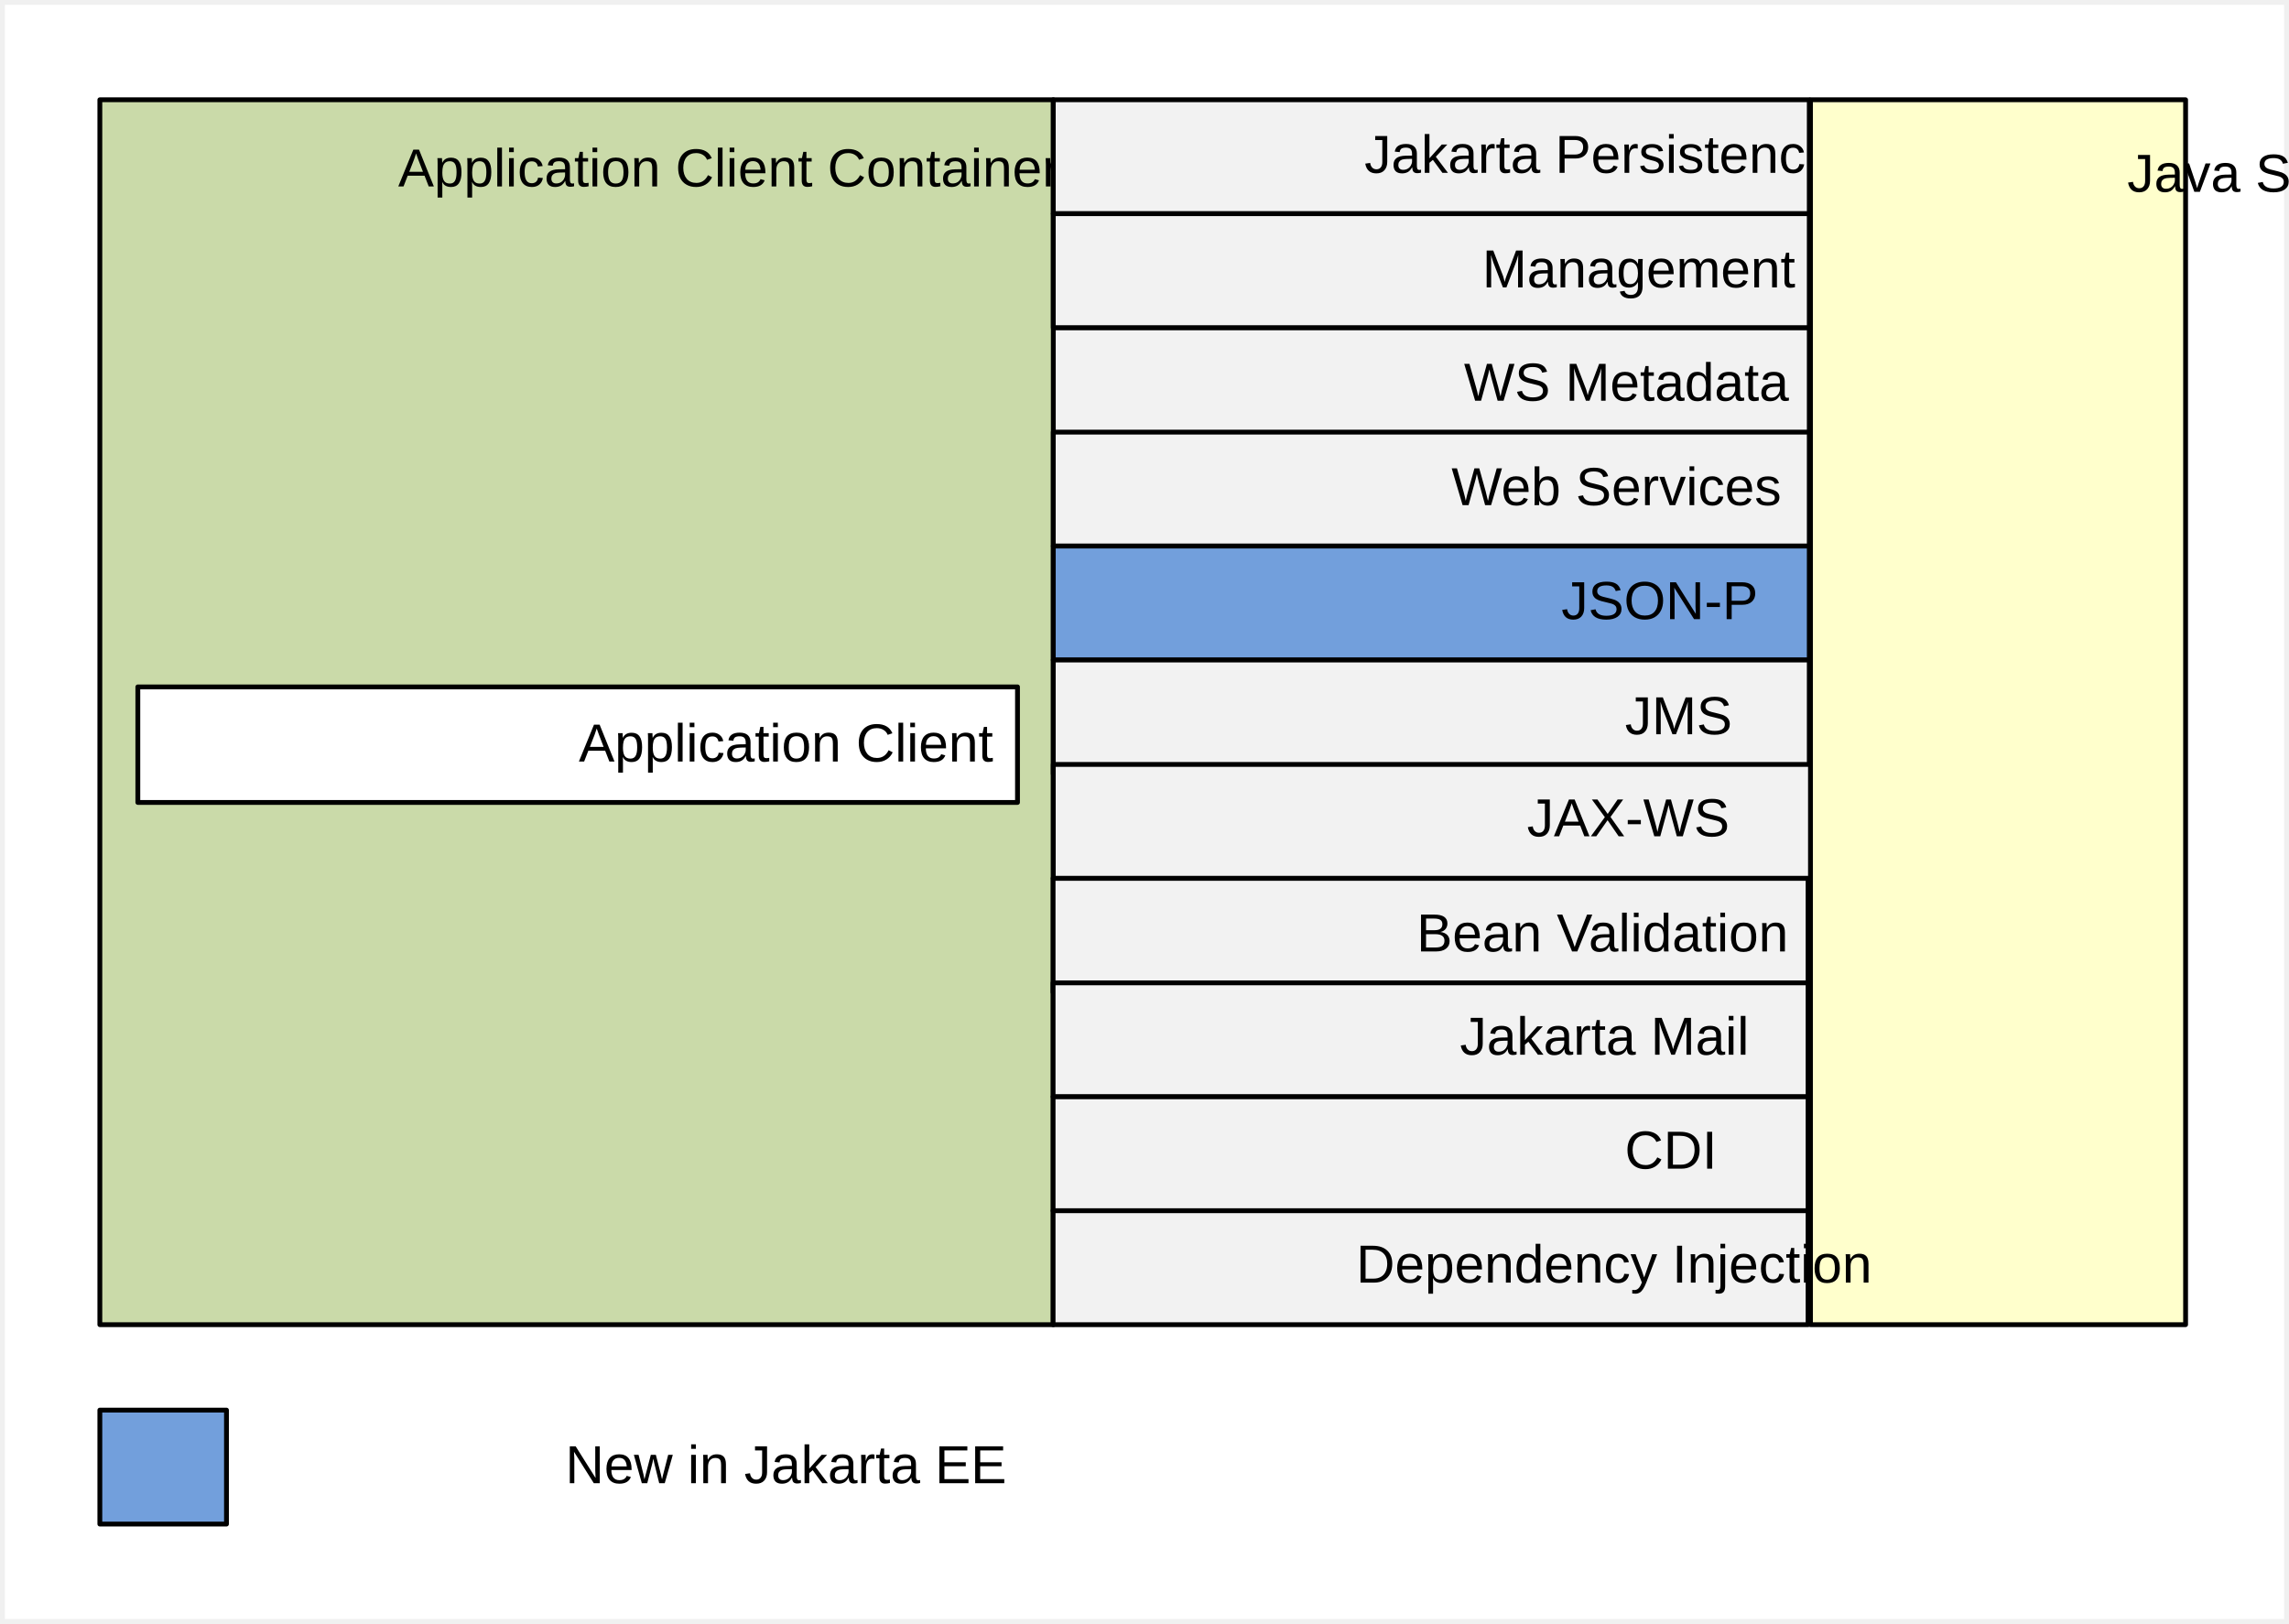
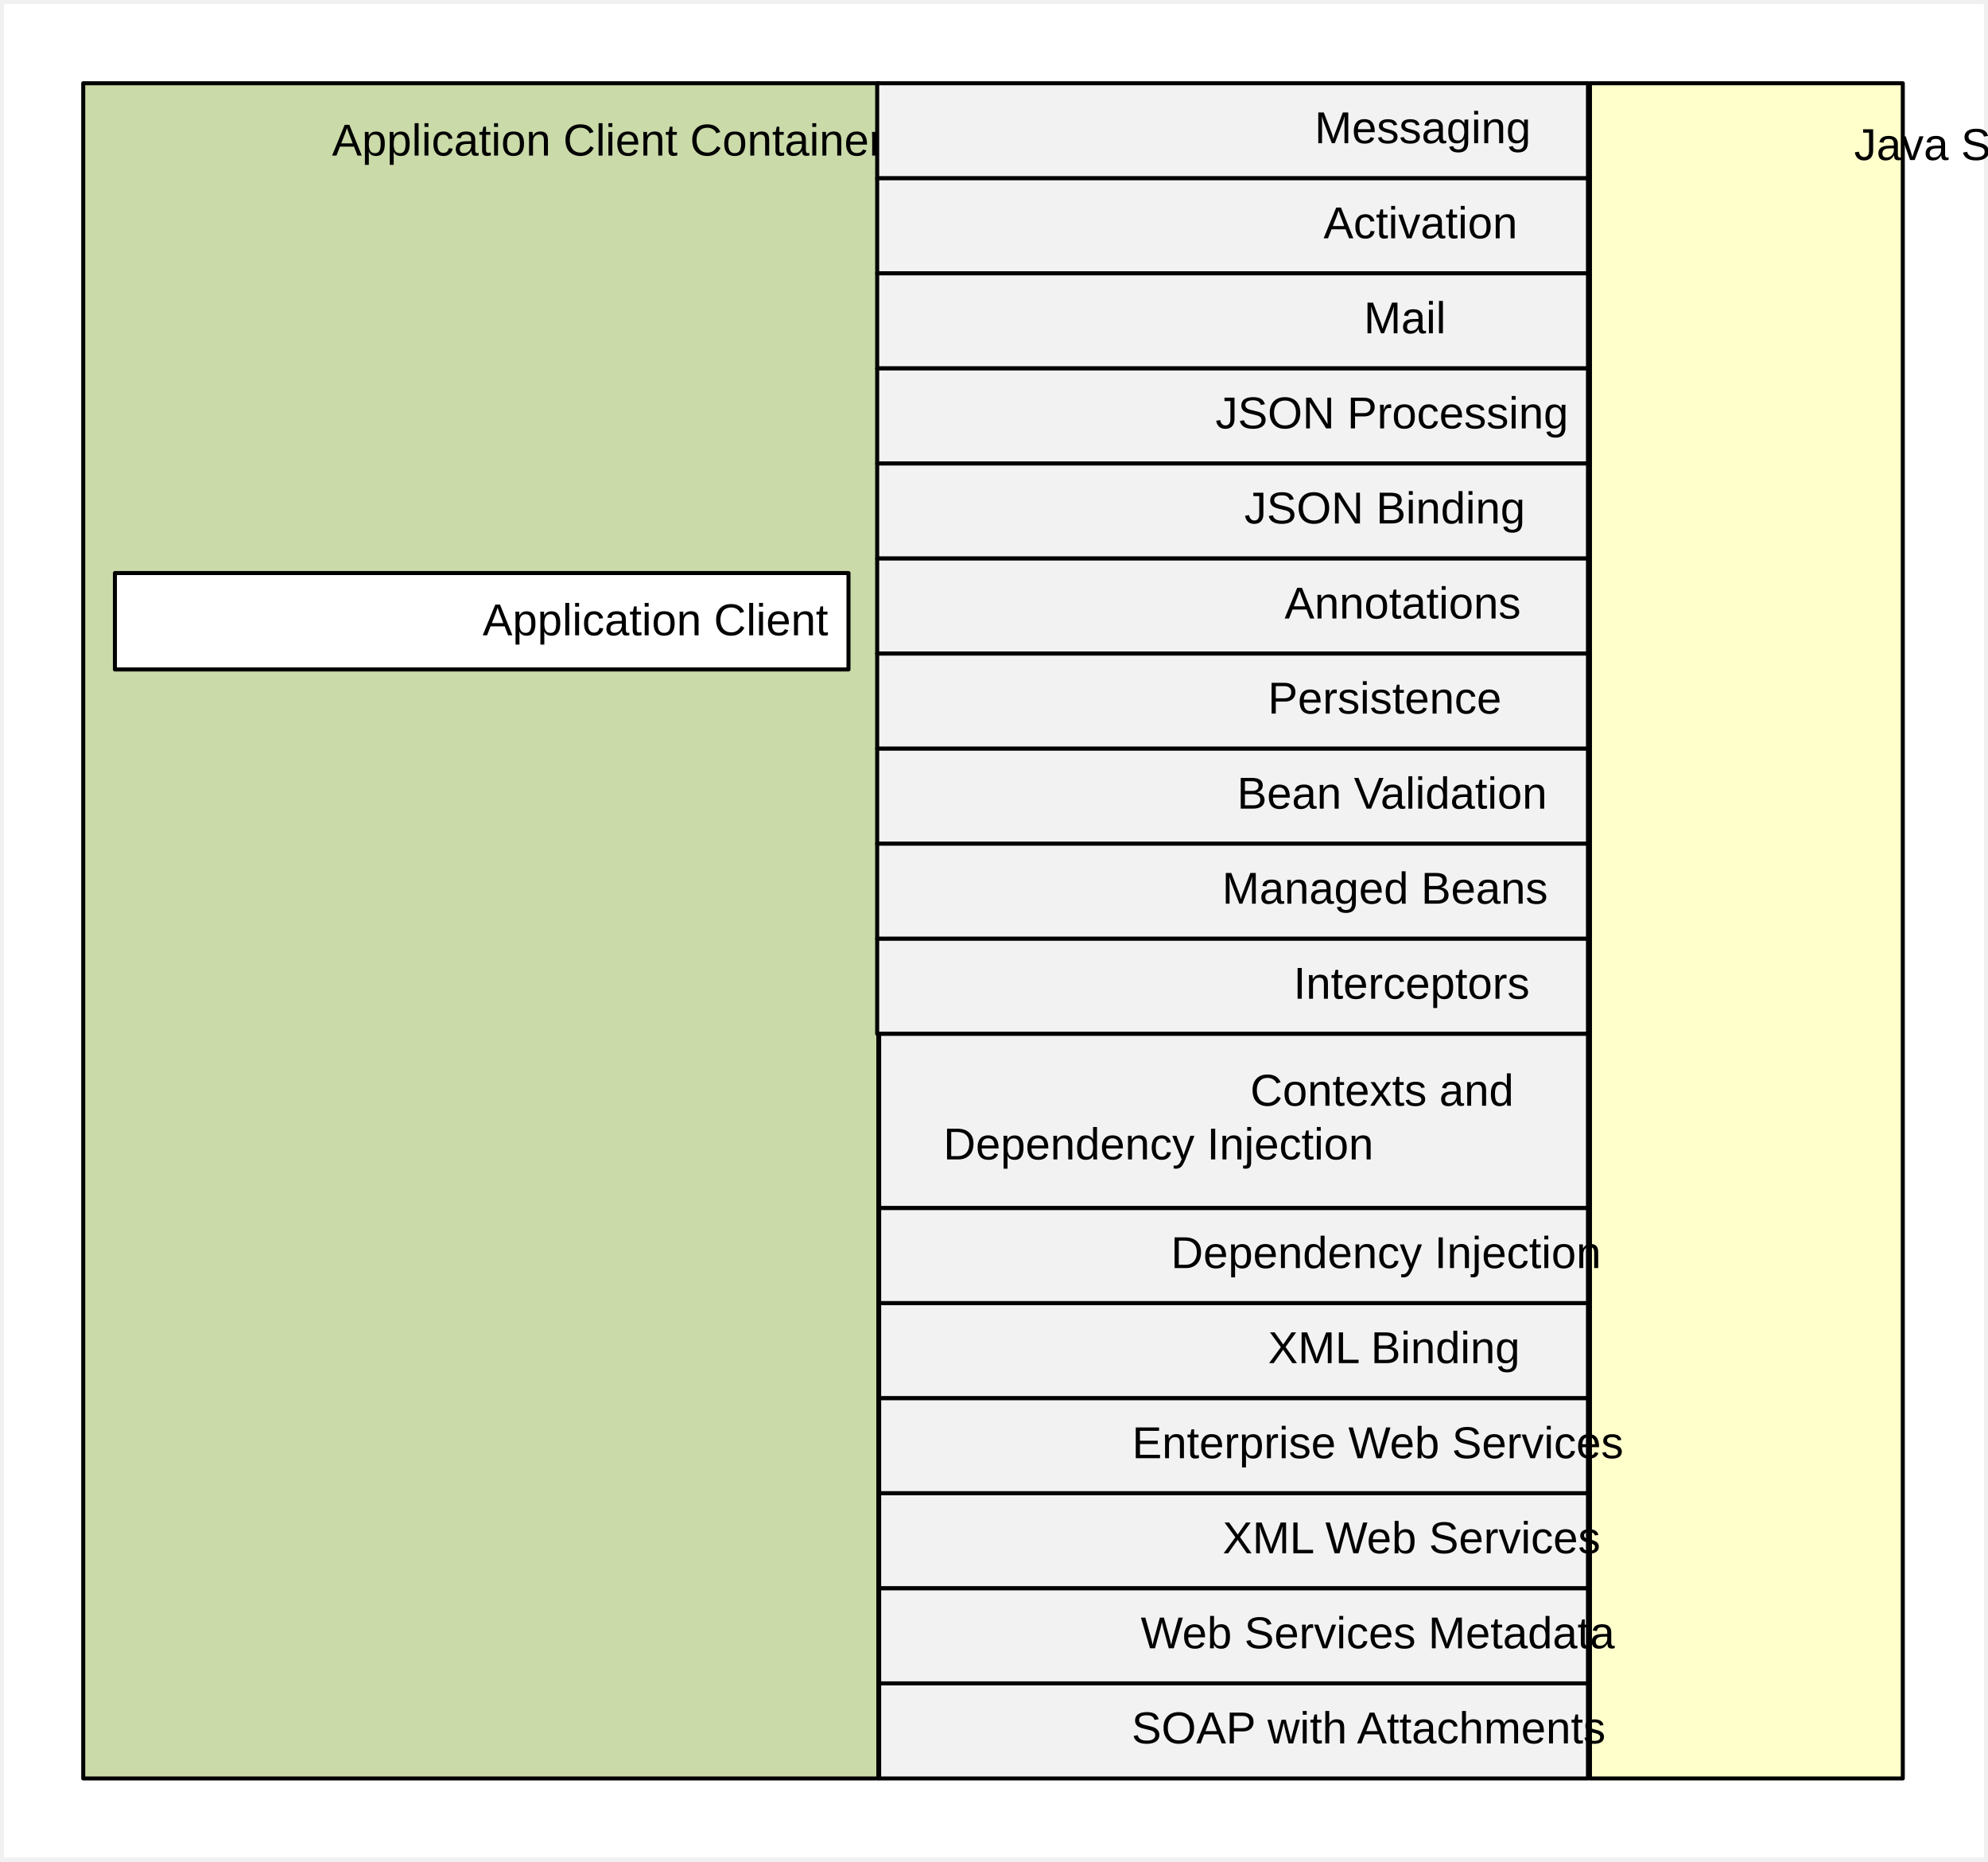
- <svg xmlns="http://www.w3.org/2000/svg" xmlns:ns1="http://schemas.microsoft.com/visio/2003/SVGExtensions/" width="4.744in" height="3.366in" viewBox="0 0 341.597 242.385" xml:space="preserve" color-interpolation-filters="sRGB" class="st10">
+ <svg xmlns="http://www.w3.org/2000/svg" xmlns:ns1="http://schemas.microsoft.com/visio/2003/SVGExtensions/" width="4.941in" height="4.626in" viewBox="0 0 355.771 333.094" xml:space="preserve" color-interpolation-filters="sRGB" class="st9">
  <ns1:documentProperties ns1:langID="1040" ns1:metric="true" ns1:viewMarkup="false">
    <ns1:userDefs>
      <ns1:ud ns1:nameU="MBSAAvail" ns1:prompt="" ns1:val="VT0(2):26" />
      <ns1:ud ns1:nameU="MBSAAddinEnabled" ns1:prompt="" ns1:val="VT0(2):26" />
      <ns1:ud ns1:nameU="MBSAAddinOutlineVisible" ns1:prompt="" ns1:val="VT0(1):26" />
    </ns1:userDefs>
  </ns1:documentProperties>
  <style type="text/css">
	
		.st1 {fill:#ffffff;stroke:none;stroke-linecap:round;stroke-linejoin:round;stroke-width:0.72}
- 		.st2 {fill:#f2f2f2;stroke:#000000;stroke-linecap:round;stroke-linejoin:round;stroke-width:0.72}
- 		.st3 {fill:#f2f2f2;stroke:none;stroke-linecap:round;stroke-linejoin:round;stroke-width:0.72}
+ 		.st2 {fill:#cadaa9;stroke:#000000;stroke-linecap:round;stroke-linejoin:round;stroke-width:0.72}
+ 		.st3 {fill:none;stroke:none;stroke-linecap:round;stroke-linejoin:round;stroke-width:0.72}
		.st4 {fill:#000000;font-family:Arial;font-size:0.667em}
- 		.st5 {fill:#cadaa9;stroke:#000000;stroke-linecap:round;stroke-linejoin:round;stroke-width:0.72}
- 		.st6 {fill:none;stroke:none;stroke-linecap:round;stroke-linejoin:round;stroke-width:0.72}
- 		.st7 {fill:#729fdc;stroke:#000000;stroke-linecap:round;stroke-linejoin:round;stroke-width:0.72}
- 		.st8 {fill:#ffffff;stroke:#000000;stroke-linecap:round;stroke-linejoin:round;stroke-width:0.72}
- 		.st9 {fill:#ffffcc;stroke:#000000;stroke-linecap:round;stroke-linejoin:round;stroke-width:0.72}
- 		.st10 {fill:none;fill-rule:evenodd;font-size:12;overflow:visible;stroke-linecap:square;stroke-miterlimit:3}
+ 		.st5 {fill:#ffffff;stroke:#000000;stroke-linecap:round;stroke-linejoin:round;stroke-width:0.72}
+ 		.st6 {fill:#ffffcc;stroke:#000000;stroke-linecap:round;stroke-linejoin:round;stroke-width:0.72}
+ 		.st7 {fill:#f2f2f2;stroke:#000000;stroke-linecap:round;stroke-linejoin:round;stroke-width:0.72}
+ 		.st8 {font-size:1em}
+ 		.st9 {fill:none;fill-rule:evenodd;font-size:12;overflow:visible;stroke-linecap:square;stroke-miterlimit:3}
	
	</style>
  <g ns1:mID="0" ns1:index="1" ns1:groupContext="foregroundPage">
    <ns1:pageProperties ns1:drawingScale="0.0393701" ns1:pageScale="0.0393701" ns1:drawingUnits="24" ns1:shadowOffsetX="8.50394" ns1:shadowOffsetY="-8.50394" />
    <g id="shape398-1" ns1:mID="398" ns1:groupContext="shape" transform="translate(0.72,-0.72)">
-       <rect x="0" y="1.44" width="340.157" height="240.945" class="st1" />
-     </g>
-     <g id="shape11-3" ns1:mID="11" ns1:groupContext="shape" transform="translate(157.187,-176.468)">
-       <rect x="0" y="225.377" width="112.825" height="17.008" class="st2" />
-     </g>
-     <g id="shape354-5" ns1:mID="354" ns1:groupContext="shape" transform="translate(159.46,-177.885)">
-       <ns1:textBlock ns1:margins="rect(4,4,4,4)" ns1:tabSpace="42.5197" />
-       <ns1:textRect cx="43.228" cy="235.298" width="86.46" height="14.173" />
-       <rect x="0" y="228.212" width="86.457" height="14.173" class="st3" />
-       <text x="19" y="237.7" class="st4" ns1:langID="1040">
-         <ns1:paragraph ns1:horizAlign="1" />
-         <ns1:tabList />WS Metadata</text>
-     </g>
-     <g id="shape345-8" ns1:mID="345" ns1:groupContext="shape" transform="translate(14.8932,-44.657)">
-       <rect x="0" y="59.55" width="142.293" height="182.835" class="st5" />
-     </g>
-     <g id="shape348-10" ns1:mID="348" ns1:groupContext="shape" transform="translate(11.7781,-209.244)">
-       <ns1:textBlock ns1:margins="rect(4,4,4,4)" ns1:tabSpace="42.5197" />
-       <ns1:textRect cx="56.973" cy="234.678" width="113.95" height="15.413" />
-       <rect x="0" y="226.971" width="113.947" height="15.413" class="st6" />
-       <text x="7.61" y="237.08" class="st4" ns1:langID="1040">
+       <rect x="0" y="1.44" width="354.331" height="331.654" class="st1" />
+     </g>
+     <g id="shape345-3" ns1:mID="345" ns1:groupContext="shape" transform="translate(14.8932,-14.8932)">
+       <rect x="0" y="29.787" width="142.293" height="303.307" class="st2" />
+     </g>
+     <g id="shape348-5" ns1:mID="348" ns1:groupContext="shape" transform="translate(11.7781,-299.952)">
+       <ns1:textBlock ns1:margins="rect(4,4,4,4)" ns1:tabSpace="42.5197" />
+       <ns1:textRect cx="56.973" cy="325.387" width="113.95" height="15.413" />
+       <rect x="0" y="317.68" width="113.947" height="15.413" class="st3" />
+       <text x="7.61" y="327.79" class="st4" ns1:langID="1040">
        <ns1:paragraph ns1:horizAlign="1" />
        <ns1:tabList />Application Client Container</text>
    </g>
-     <g id="shape349-13" ns1:mID="349" ns1:groupContext="shape" transform="translate(157.187,-210.484)">
-       <rect x="0" y="225.377" width="112.825" height="17.008" class="st2" />
-     </g>
-     <g id="shape350-15" ns1:mID="350" ns1:groupContext="shape" transform="translate(158.604,-211.37)">
-       <ns1:textBlock ns1:margins="rect(4,4,4,4)" ns1:tabSpace="42.5197" />
-       <ns1:textRect cx="40.113" cy="234.767" width="80.23" height="15.236" />
-       <rect x="0" y="227.149" width="80.226" height="15.236" class="st3" />
-       <text x="4.99" y="237.17" class="st4" ns1:langID="1040">
-         <ns1:paragraph ns1:horizAlign="1" />
-         <ns1:tabList />Jakarta Persistence</text>
-     </g>
-     <g id="shape351-18" ns1:mID="351" ns1:groupContext="shape" transform="translate(157.187,-193.476)">
-       <rect x="0" y="225.377" width="112.825" height="17.008" class="st2" />
-     </g>
-     <g id="shape352-20" ns1:mID="352" ns1:groupContext="shape" transform="translate(158.043,-194.893)">
-       <ns1:textBlock ns1:margins="rect(4,4,4,4)" ns1:tabSpace="42.5197" />
-       <ns1:textRect cx="46.491" cy="235.387" width="92.99" height="13.996" />
-       <rect x="0" y="228.389" width="92.982" height="13.996" class="st3" />
-       <text x="23.14" y="237.79" class="st4" ns1:langID="1040">
-         <ns1:paragraph ns1:horizAlign="1" />
-         <ns1:tabList />Management</text>
-     </g>
-     <g id="shape355-23" ns1:mID="355" ns1:groupContext="shape" transform="translate(157.187,-160.877)">
-       <rect x="0" y="225.377" width="112.825" height="17.008" class="st2" />
-     </g>
-     <g id="shape357-25" ns1:mID="357" ns1:groupContext="shape" transform="translate(157.187,-143.87)">
-       <rect x="0" y="225.377" width="112.825" height="17.008" class="st7" />
-     </g>
-     <g id="shape359-27" ns1:mID="359" ns1:groupContext="shape" transform="translate(157.187,-126.862)">
-       <rect x="0" y="225.377" width="112.825" height="17.008" class="st2" />
-     </g>
-     <g id="shape360-29" ns1:mID="360" ns1:groupContext="shape" transform="translate(157.615,-128.279)">
-       <ns1:textBlock ns1:margins="rect(4,4,4,4)" ns1:tabSpace="42.5197" />
-       <ns1:textRect cx="52.869" cy="235.475" width="105.74" height="13.819" />
-       <rect x="0" y="228.566" width="105.738" height="13.819" class="st3" />
-       <text x="44.87" y="237.88" class="st4" ns1:langID="1040">
-         <ns1:paragraph ns1:horizAlign="1" />
-         <ns1:tabList />JMS</text>
-     </g>
-     <g id="shape385-32" ns1:mID="385" ns1:groupContext="shape" transform="translate(157.187,-111.271)">
-       <rect x="0" y="225.377" width="115.659" height="17.008" class="st2" />
-     </g>
-     <g id="shape386-34" ns1:mID="386" ns1:groupContext="shape" transform="translate(157.187,-111.626)">
-       <ns1:textBlock ns1:margins="rect(4,4,4,4)" ns1:tabSpace="42.5197" />
-       <ns1:textRect cx="45.782" cy="234.058" width="91.57" height="16.654" />
-       <rect x="0" y="225.731" width="91.565" height="16.654" class="st6" />
-       <text x="30.67" y="236.46" class="st4" ns1:langID="1040">
-         <ns1:paragraph ns1:horizAlign="1" />
-         <ns1:tabList />JAX-WS</text>
-     </g>
-     <g id="shape394-37" ns1:mID="394" ns1:groupContext="shape" transform="translate(20.5625,-122.61)">
-       <rect x="0" y="225.141" width="131.282" height="17.244" class="st8" />
-     </g>
-     <g id="shape395-39" ns1:mID="395" ns1:groupContext="shape" transform="translate(17.7279,-122.61)">
-       <ns1:textBlock ns1:margins="rect(4,4,4,4)" ns1:tabSpace="42.5197" />
-       <ns1:textRect cx="59.528" cy="233.881" width="119.06" height="17.008" />
-       <rect x="0" y="225.377" width="119.055" height="17.008" class="st6" />
-       <text x="28.62" y="236.28" class="st4" ns1:langID="1040">
+     <g id="shape394-8" ns1:mID="394" ns1:groupContext="shape" transform="translate(20.5625,-213.318)">
+       <rect x="0" y="315.849" width="131.282" height="17.244" class="st5" />
+     </g>
+     <g id="shape395-10" ns1:mID="395" ns1:groupContext="shape" transform="translate(17.7279,-213.318)">
+       <ns1:textBlock ns1:margins="rect(4,4,4,4)" ns1:tabSpace="42.5197" />
+       <ns1:textRect cx="59.528" cy="324.59" width="119.06" height="17.008" />
+       <rect x="0" y="316.086" width="119.055" height="17.008" class="st3" />
+       <text x="28.62" y="326.99" class="st4" ns1:langID="1040">
        <ns1:paragraph ns1:horizAlign="1" />
        <ns1:tabList />Application Client</text>
    </g>
-     <g id="shape396-42" ns1:mID="396" ns1:groupContext="shape" transform="translate(14.8932,-14.8932)">
-       <rect x="0" y="225.377" width="18.898" height="17.008" class="st7" />
-     </g>
-     <g id="shape397-44" ns1:mID="397" ns1:groupContext="shape" transform="translate(37.5704,-15.0704)">
-       <ns1:textBlock ns1:margins="rect(4,4,4,4)" ns1:tabSpace="42.5197" />
-       <ns1:textRect cx="39.685" cy="234.058" width="79.38" height="16.654" />
-       <rect x="0" y="225.731" width="79.37" height="16.654" class="st6" />
-       <text x="6.78" y="236.46" class="st4" ns1:langID="1040">
-         <ns1:paragraph ns1:horizAlign="1" />
-         <ns1:tabList />New in Jakarta EE</text>
-     </g>
-     <g id="shape1-47" ns1:mID="1" ns1:groupContext="shape" transform="translate(270.189,-44.657)">
-       <rect x="0" y="59.55" width="55.984" height="182.835" class="st9" />
-     </g>
-     <g id="shape2-49" ns1:mID="2" ns1:groupContext="shape" transform="translate(272.846,-204.992)">
-       <ns1:textBlock ns1:margins="rect(4,4,4,4)" ns1:tabSpace="42.5197" />
-       <ns1:textRect cx="19.488" cy="231.223" width="38.98" height="22.323" />
-       <rect x="0" y="220.062" width="38.976" height="22.323" class="st6" />
-       <text x="4.59" y="233.62" class="st4" ns1:langID="1040">
+     <g id="shape1-13" ns1:mID="1" ns1:groupContext="shape" transform="translate(284.539,-14.8932)">
+       <rect x="0" y="29.787" width="55.984" height="303.307" class="st6" />
+     </g>
+     <g id="shape2-15" ns1:mID="2" ns1:groupContext="shape" transform="translate(287.196,-295.7)">
+       <ns1:textBlock ns1:margins="rect(4,4,4,4)" ns1:tabSpace="42.5197" />
+       <ns1:textRect cx="19.488" cy="321.932" width="38.98" height="22.323" />
+       <rect x="0" y="310.771" width="38.976" height="22.323" class="st3" />
+       <text x="4.59" y="324.33" class="st4" ns1:langID="1040">
        <ns1:paragraph ns1:horizAlign="1" />
        <ns1:tabList />Java SE</text>
    </g>
-     <g id="shape3-52" ns1:mID="3" ns1:groupContext="shape" transform="translate(157.157,-94.2633)">
-       <rect x="0" y="225.377" width="112.677" height="17.008" class="st2" />
-     </g>
-     <g id="shape4-54" ns1:mID="4" ns1:groupContext="shape" transform="translate(157.157,-94.4405)">
-       <ns1:textBlock ns1:margins="rect(4,4,4,4)" ns1:tabSpace="42.5197" />
-       <ns1:textRect cx="42.254" cy="234.058" width="84.51" height="16.654" />
-       <rect x="0" y="225.731" width="84.508" height="16.654" class="st6" />
-       <text x="14.23" y="236.46" class="st4" ns1:langID="1040">
+     <g id="shape401-18" ns1:mID="401" ns1:groupContext="shape" transform="translate(156.98,-301.192)">
+       <rect x="0" y="316.086" width="127.205" height="17.008" class="st7" />
+     </g>
+     <g id="shape402-20" ns1:mID="402" ns1:groupContext="shape" transform="translate(156.98,-301.547)">
+       <ns1:textBlock ns1:margins="rect(4,4,4,4)" ns1:tabSpace="42.5197" />
+       <ns1:textRect cx="57.602" cy="324.767" width="115.21" height="16.654" />
+       <rect x="0" y="316.44" width="115.204" height="16.654" class="st3" />
+       <text x="38.26" y="327.17" class="st4" ns1:langID="1040">
+         <ns1:paragraph ns1:horizAlign="1" />
+         <ns1:tabList />Messaging</text>
+     </g>
+     <g id="shape405-23" ns1:mID="405" ns1:groupContext="shape" transform="translate(156.98,-284.185)">
+       <rect x="0" y="316.086" width="127.205" height="17.008" class="st7" />
+     </g>
+     <g id="shape406-25" ns1:mID="406" ns1:groupContext="shape" transform="translate(156.98,-284.539)">
+       <ns1:textBlock ns1:margins="rect(4,4,4,4)" ns1:tabSpace="42.5197" />
+       <ns1:textRect cx="57.202" cy="324.767" width="114.41" height="16.654" />
+       <rect x="0" y="316.44" width="114.404" height="16.654" class="st3" />
+       <text x="39.86" y="327.17" class="st4" ns1:langID="1040">
+         <ns1:paragraph ns1:horizAlign="1" />
+         <ns1:tabList />Activation</text>
+     </g>
+     <g id="shape407-28" ns1:mID="407" ns1:groupContext="shape" transform="translate(156.98,-267.177)">
+       <rect x="0" y="316.086" width="127.205" height="17.008" class="st7" />
+     </g>
+     <g id="shape408-30" ns1:mID="408" ns1:groupContext="shape" transform="translate(156.98,-267.531)">
+       <ns1:textBlock ns1:margins="rect(4,4,4,4)" ns1:tabSpace="42.5197" />
+       <ns1:textRect cx="54.402" cy="324.767" width="108.81" height="16.654" />
+       <rect x="0" y="316.44" width="108.804" height="16.654" class="st3" />
+       <text x="47.07" y="327.17" class="st4" ns1:langID="1040">
+         <ns1:paragraph ns1:horizAlign="1" />
+         <ns1:tabList />Mail</text>
+     </g>
+     <g id="shape411-33" ns1:mID="411" ns1:groupContext="shape" transform="translate(156.98,-250.169)">
+       <rect x="0" y="316.086" width="127.205" height="17.008" class="st7" />
+     </g>
+     <g id="shape412-35" ns1:mID="412" ns1:groupContext="shape" transform="translate(156.626,-250.523)">
+       <ns1:textBlock ns1:margins="rect(4,4,4,4)" ns1:tabSpace="42.5197" />
+       <ns1:textRect cx="52.441" cy="324.767" width="104.89" height="16.654" />
+       <rect x="0" y="316.44" width="104.882" height="16.654" class="st3" />
+       <text x="20.87" y="327.17" class="st4" ns1:langID="1040">
+         <ns1:paragraph ns1:horizAlign="1" />
+         <ns1:tabList />JSON Processing</text>
+     </g>
+     <g id="shape413-38" ns1:mID="413" ns1:groupContext="shape" transform="translate(156.98,-233.161)">
+       <rect x="0" y="316.086" width="127.205" height="17.008" class="st7" />
+     </g>
+     <g id="shape414-40" ns1:mID="414" ns1:groupContext="shape" transform="translate(156.98,-233.515)">
+       <ns1:textBlock ns1:margins="rect(4,4,4,4)" ns1:tabSpace="42.5197" />
+       <ns1:textRect cx="50.802" cy="324.767" width="101.61" height="16.654" />
+       <rect x="0" y="316.44" width="101.604" height="16.654" class="st3" />
+       <text x="25.68" y="327.17" class="st4" ns1:langID="1040">
+         <ns1:paragraph ns1:horizAlign="1" />
+         <ns1:tabList />JSON Binding</text>
+     </g>
+     <g id="shape425-43" ns1:mID="425" ns1:groupContext="shape" transform="translate(156.98,-216.153)">
+       <rect x="0" y="316.086" width="127.205" height="17.008" class="st7" />
+     </g>
+     <g id="shape426-45" ns1:mID="426" ns1:groupContext="shape" transform="translate(156.98,-216.507)">
+       <ns1:textBlock ns1:margins="rect(4,4,4,4)" ns1:tabSpace="42.5197" />
+       <ns1:textRect cx="54.002" cy="324.767" width="108.01" height="16.654" />
+       <rect x="0" y="316.44" width="108.004" height="16.654" class="st3" />
+       <text x="32.88" y="327.17" class="st4" ns1:langID="1040">
+         <ns1:paragraph ns1:horizAlign="1" />
+         <ns1:tabList />Annotations</text>
+     </g>
+     <g id="shape427-48" ns1:mID="427" ns1:groupContext="shape" transform="translate(156.98,-199.145)">
+       <rect x="0" y="316.086" width="127.205" height="17.008" class="st7" />
+     </g>
+     <g id="shape428-50" ns1:mID="428" ns1:groupContext="shape" transform="translate(156.98,-199.5)">
+       <ns1:textBlock ns1:margins="rect(4,4,4,4)" ns1:tabSpace="42.5197" />
+       <ns1:textRect cx="50.802" cy="324.767" width="101.61" height="16.654" />
+       <rect x="0" y="316.44" width="101.604" height="16.654" class="st3" />
+       <text x="29.9" y="327.17" class="st4" ns1:langID="1040">
+         <ns1:paragraph ns1:horizAlign="1" />
+         <ns1:tabList />Persistence</text>
+     </g>
+     <g id="shape429-53" ns1:mID="429" ns1:groupContext="shape" transform="translate(156.98,-182.137)">
+       <rect x="0" y="316.086" width="127.205" height="17.008" class="st7" />
+     </g>
+     <g id="shape430-55" ns1:mID="430" ns1:groupContext="shape" transform="translate(156.98,-182.492)">
+       <ns1:textBlock ns1:margins="rect(4,4,4,4)" ns1:tabSpace="42.5197" />
+       <ns1:textRect cx="52.402" cy="324.767" width="104.81" height="16.654" />
+       <rect x="0" y="316.44" width="104.804" height="16.654" class="st3" />
+       <text x="24.38" y="327.17" class="st4" ns1:langID="1040">
        <ns1:paragraph ns1:horizAlign="1" />
        <ns1:tabList />Bean Validation</text>
    </g>
-     <g id="shape5-57" ns1:mID="5" ns1:groupContext="shape" transform="translate(157.157,-78.6728)">
-       <rect x="0" y="225.377" width="112.677" height="17.008" class="st2" />
-     </g>
-     <g id="shape6-59" ns1:mID="6" ns1:groupContext="shape" transform="translate(157.157,-79.0271)">
-       <ns1:textBlock ns1:margins="rect(4,4,4,4)" ns1:tabSpace="42.5197" />
-       <ns1:textRect cx="42.254" cy="234.058" width="84.51" height="16.654" />
-       <rect x="0" y="225.731" width="84.508" height="16.654" class="st6" />
-       <text x="20.69" y="236.46" class="st4" ns1:langID="1040">
-         <ns1:paragraph ns1:horizAlign="1" />
-         <ns1:tabList />Jakarta Mail</text>
-     </g>
-     <g id="shape7-62" ns1:mID="7" ns1:groupContext="shape" transform="translate(157.157,-61.6649)">
-       <rect x="0" y="225.377" width="112.677" height="17.008" class="st2" />
-     </g>
-     <g id="shape8-64" ns1:mID="8" ns1:groupContext="shape" transform="translate(157.157,-62.0192)">
-       <ns1:textBlock ns1:margins="rect(4,4,4,4)" ns1:tabSpace="42.5197" />
-       <ns1:textRect cx="52.175" cy="234.058" width="104.36" height="16.654" />
-       <rect x="0" y="225.731" width="104.35" height="16.654" class="st6" />
-       <text x="45.29" y="236.46" class="st4" ns1:langID="1040">
-         <ns1:paragraph ns1:horizAlign="1" />
-         <ns1:tabList />CDI</text>
-     </g>
-     <g id="shape9-67" ns1:mID="9" ns1:groupContext="shape" transform="translate(157.157,-44.657)">
-       <rect x="0" y="225.377" width="112.677" height="17.008" class="st2" />
-     </g>
-     <g id="shape10-69" ns1:mID="10" ns1:groupContext="shape" transform="translate(157.157,-45.0113)">
-       <ns1:textBlock ns1:margins="rect(4,4,4,4)" ns1:tabSpace="42.5197" />
-       <ns1:textRect cx="43.671" cy="234.058" width="87.35" height="16.654" />
-       <rect x="0" y="225.731" width="87.343" height="16.654" class="st6" />
-       <text x="5.2" y="236.46" class="st4" ns1:langID="1040">
+     <g id="shape431-58" ns1:mID="431" ns1:groupContext="shape" transform="translate(156.98,-165.129)">
+       <rect x="0" y="316.086" width="127.205" height="17.008" class="st7" />
+     </g>
+     <g id="shape432-60" ns1:mID="432" ns1:groupContext="shape" transform="translate(156.98,-165.484)">
+       <ns1:textBlock ns1:margins="rect(4,4,4,4)" ns1:tabSpace="42.5197" />
+       <ns1:textRect cx="50.846" cy="324.767" width="101.7" height="16.654" />
+       <rect x="0" y="316.44" width="101.693" height="16.654" class="st3" />
+       <text x="21.71" y="327.17" class="st4" ns1:langID="1040">
+         <ns1:paragraph ns1:horizAlign="1" />
+         <ns1:tabList />Managed Beans</text>
+     </g>
+     <g id="shape433-63" ns1:mID="433" ns1:groupContext="shape" transform="translate(156.98,-148.122)">
+       <rect x="0" y="316.086" width="127.205" height="17.008" class="st7" />
+     </g>
+     <g id="shape434-65" ns1:mID="434" ns1:groupContext="shape" transform="translate(156.98,-148.476)">
+       <ns1:textBlock ns1:margins="rect(4,4,4,4)" ns1:tabSpace="42.5197" />
+       <ns1:textRect cx="55.602" cy="324.767" width="111.21" height="16.654" />
+       <rect x="0" y="316.44" width="111.204" height="16.654" class="st3" />
+       <text x="34.48" y="327.17" class="st4" ns1:langID="1040">
+         <ns1:paragraph ns1:horizAlign="1" />
+         <ns1:tabList />Interceptors</text>
+     </g>
+     <g id="shape438-68" ns1:mID="438" ns1:groupContext="shape" transform="translate(157.334,-116.94)">
+       <rect x="0" y="301.912" width="126.85" height="31.181" class="st7" />
+     </g>
+     <g id="shape439-70" ns1:mID="439" ns1:groupContext="shape" transform="translate(162.295,-117.59)">
+       <ns1:textBlock ns1:margins="rect(4,4,4,4)" ns1:tabSpace="42.5197" />
+       <ns1:textRect cx="45" cy="317.828" width="90" height="30.532" />
+       <rect x="0" y="302.562" width="90" height="30.532" class="st3" />
+       <text x="21.43" y="315.43" class="st4" ns1:langID="1040">
+         <ns1:paragraph ns1:horizAlign="1" />
+         <ns1:tabList />Contexts and <tspan x="6.53" dy="1.2em" class="st8">Dependency Injection</tspan>
+       </text>
+     </g>
+     <g id="shape440-74" ns1:mID="440" ns1:groupContext="shape" transform="translate(157.334,-99.9326)">
+       <rect x="0" y="316.086" width="126.85" height="17.008" class="st7" />
+     </g>
+     <g id="shape441-76" ns1:mID="441" ns1:groupContext="shape" transform="translate(157.334,-100.287)">
+       <ns1:textBlock ns1:margins="rect(4,4,4,4)" ns1:tabSpace="42.5197" />
+       <ns1:textRect cx="50.66" cy="324.767" width="101.33" height="16.654" />
+       <rect x="0" y="316.44" width="101.321" height="16.654" class="st3" />
+       <text x="12.19" y="327.17" class="st4" ns1:langID="1040">
        <ns1:paragraph ns1:horizAlign="1" />
        <ns1:tabList />Dependency Injection</text>
    </g>
-     <g id="shape12-72" ns1:mID="12" ns1:groupContext="shape" transform="translate(158.043,-162.295)">
-       <ns1:textBlock ns1:margins="rect(4,4,4,4)" ns1:tabSpace="42.5197" />
-       <ns1:textRect cx="43.228" cy="235.298" width="86.46" height="14.173" />
-       <rect x="0" y="228.212" width="86.457" height="14.173" class="st3" />
-       <text x="18.55" y="237.7" class="st4" ns1:langID="1040">
-         <ns1:paragraph ns1:horizAlign="1" />
-         <ns1:tabList />Web Services</text>
-     </g>
-     <g id="shape13-75" ns1:mID="13" ns1:groupContext="shape" transform="translate(156.626,-144.047)">
-       <ns1:textBlock ns1:margins="rect(4,4,4,4)" ns1:tabSpace="42.5197" />
-       <ns1:textRect cx="51.024" cy="234.058" width="102.05" height="16.654" />
-       <rect x="0" y="225.731" width="102.047" height="16.654" class="st6" />
-       <text x="36.36" y="236.46" class="st4" ns1:langID="1040">
-         <ns1:paragraph ns1:horizAlign="1" />
-         <ns1:tabList />JSON-P</text>
+     <g id="shape442-79" ns1:mID="442" ns1:groupContext="shape" transform="translate(157.334,-82.9247)">
+       <rect x="0" y="316.086" width="126.85" height="17.008" class="st7" />
+     </g>
+     <g id="shape443-81" ns1:mID="443" ns1:groupContext="shape" transform="translate(157.334,-83.2791)">
+       <ns1:textBlock ns1:margins="rect(4,4,4,4)" ns1:tabSpace="42.5197" />
+       <ns1:textRect cx="52.256" cy="324.767" width="104.52" height="16.654" />
+       <rect x="0" y="316.44" width="104.512" height="16.654" class="st3" />
+       <text x="29.58" y="327.17" class="st4" ns1:langID="1040">
+         <ns1:paragraph ns1:horizAlign="1" />
+         <ns1:tabList />XML Binding</text>
+     </g>
+     <g id="shape444-84" ns1:mID="444" ns1:groupContext="shape" transform="translate(157.334,-65.9169)">
+       <rect x="0" y="316.086" width="126.85" height="17.008" class="st7" />
+     </g>
+     <g id="shape445-86" ns1:mID="445" ns1:groupContext="shape" transform="translate(157.334,-66.2712)">
+       <ns1:textBlock ns1:margins="rect(4,4,4,4)" ns1:tabSpace="42.5197" />
+       <ns1:textRect cx="49.252" cy="324.767" width="98.51" height="16.654" />
+       <rect x="0" y="316.44" width="98.504" height="16.654" class="st3" />
+       <text x="5.24" y="327.17" class="st4" ns1:langID="1040">
+         <ns1:paragraph ns1:horizAlign="1" />
+         <ns1:tabList />Enterprise Web Services</text>
+     </g>
+     <g id="shape446-89" ns1:mID="446" ns1:groupContext="shape" transform="translate(157.334,-48.909)">
+       <rect x="0" y="316.086" width="126.85" height="17.008" class="st7" />
+     </g>
+     <g id="shape447-91" ns1:mID="447" ns1:groupContext="shape" transform="translate(157.334,-49.2633)">
+       <ns1:textBlock ns1:margins="rect(4,4,4,4)" ns1:tabSpace="42.5197" />
+       <ns1:textRect cx="55.447" cy="324.767" width="110.9" height="16.654" />
+       <rect x="0" y="316.44" width="110.894" height="16.654" class="st3" />
+       <text x="21.44" y="327.17" class="st4" ns1:langID="1040">
+         <ns1:paragraph ns1:horizAlign="1" />
+         <ns1:tabList />XML Web Services</text>
+     </g>
+     <g id="shape448-94" ns1:mID="448" ns1:groupContext="shape" transform="translate(157.334,-31.9011)">
+       <rect x="0" y="316.086" width="126.85" height="17.008" class="st7" />
+     </g>
+     <g id="shape449-96" ns1:mID="449" ns1:groupContext="shape" transform="translate(157.334,-32.2554)">
+       <ns1:textBlock ns1:margins="rect(4,4,4,4)" ns1:tabSpace="42.5197" />
+       <ns1:textRect cx="49.252" cy="324.767" width="98.51" height="16.654" />
+       <rect x="0" y="316.44" width="98.504" height="16.654" class="st3" />
+       <text x="6.79" y="327.17" class="st4" ns1:langID="1040">
+         <ns1:paragraph ns1:horizAlign="1" />
+         <ns1:tabList />Web Services Metadata</text>
+     </g>
+     <g id="shape450-99" ns1:mID="450" ns1:groupContext="shape" transform="translate(157.334,-14.8932)">
+       <rect x="0" y="316.086" width="126.85" height="17.008" class="st7" />
+     </g>
+     <g id="shape451-101" ns1:mID="451" ns1:groupContext="shape" transform="translate(157.334,-15.2476)">
+       <ns1:textBlock ns1:margins="rect(4,4,4,4)" ns1:tabSpace="42.5197" />
+       <ns1:textRect cx="47.835" cy="324.767" width="95.67" height="16.654" />
+       <rect x="0" y="316.44" width="95.669" height="16.654" class="st3" />
+       <text x="5.15" y="327.17" class="st4" ns1:langID="1040">
+         <ns1:paragraph ns1:horizAlign="1" />
+         <ns1:tabList />SOAP with Attachments</text>
    </g>
  </g>
</svg>
